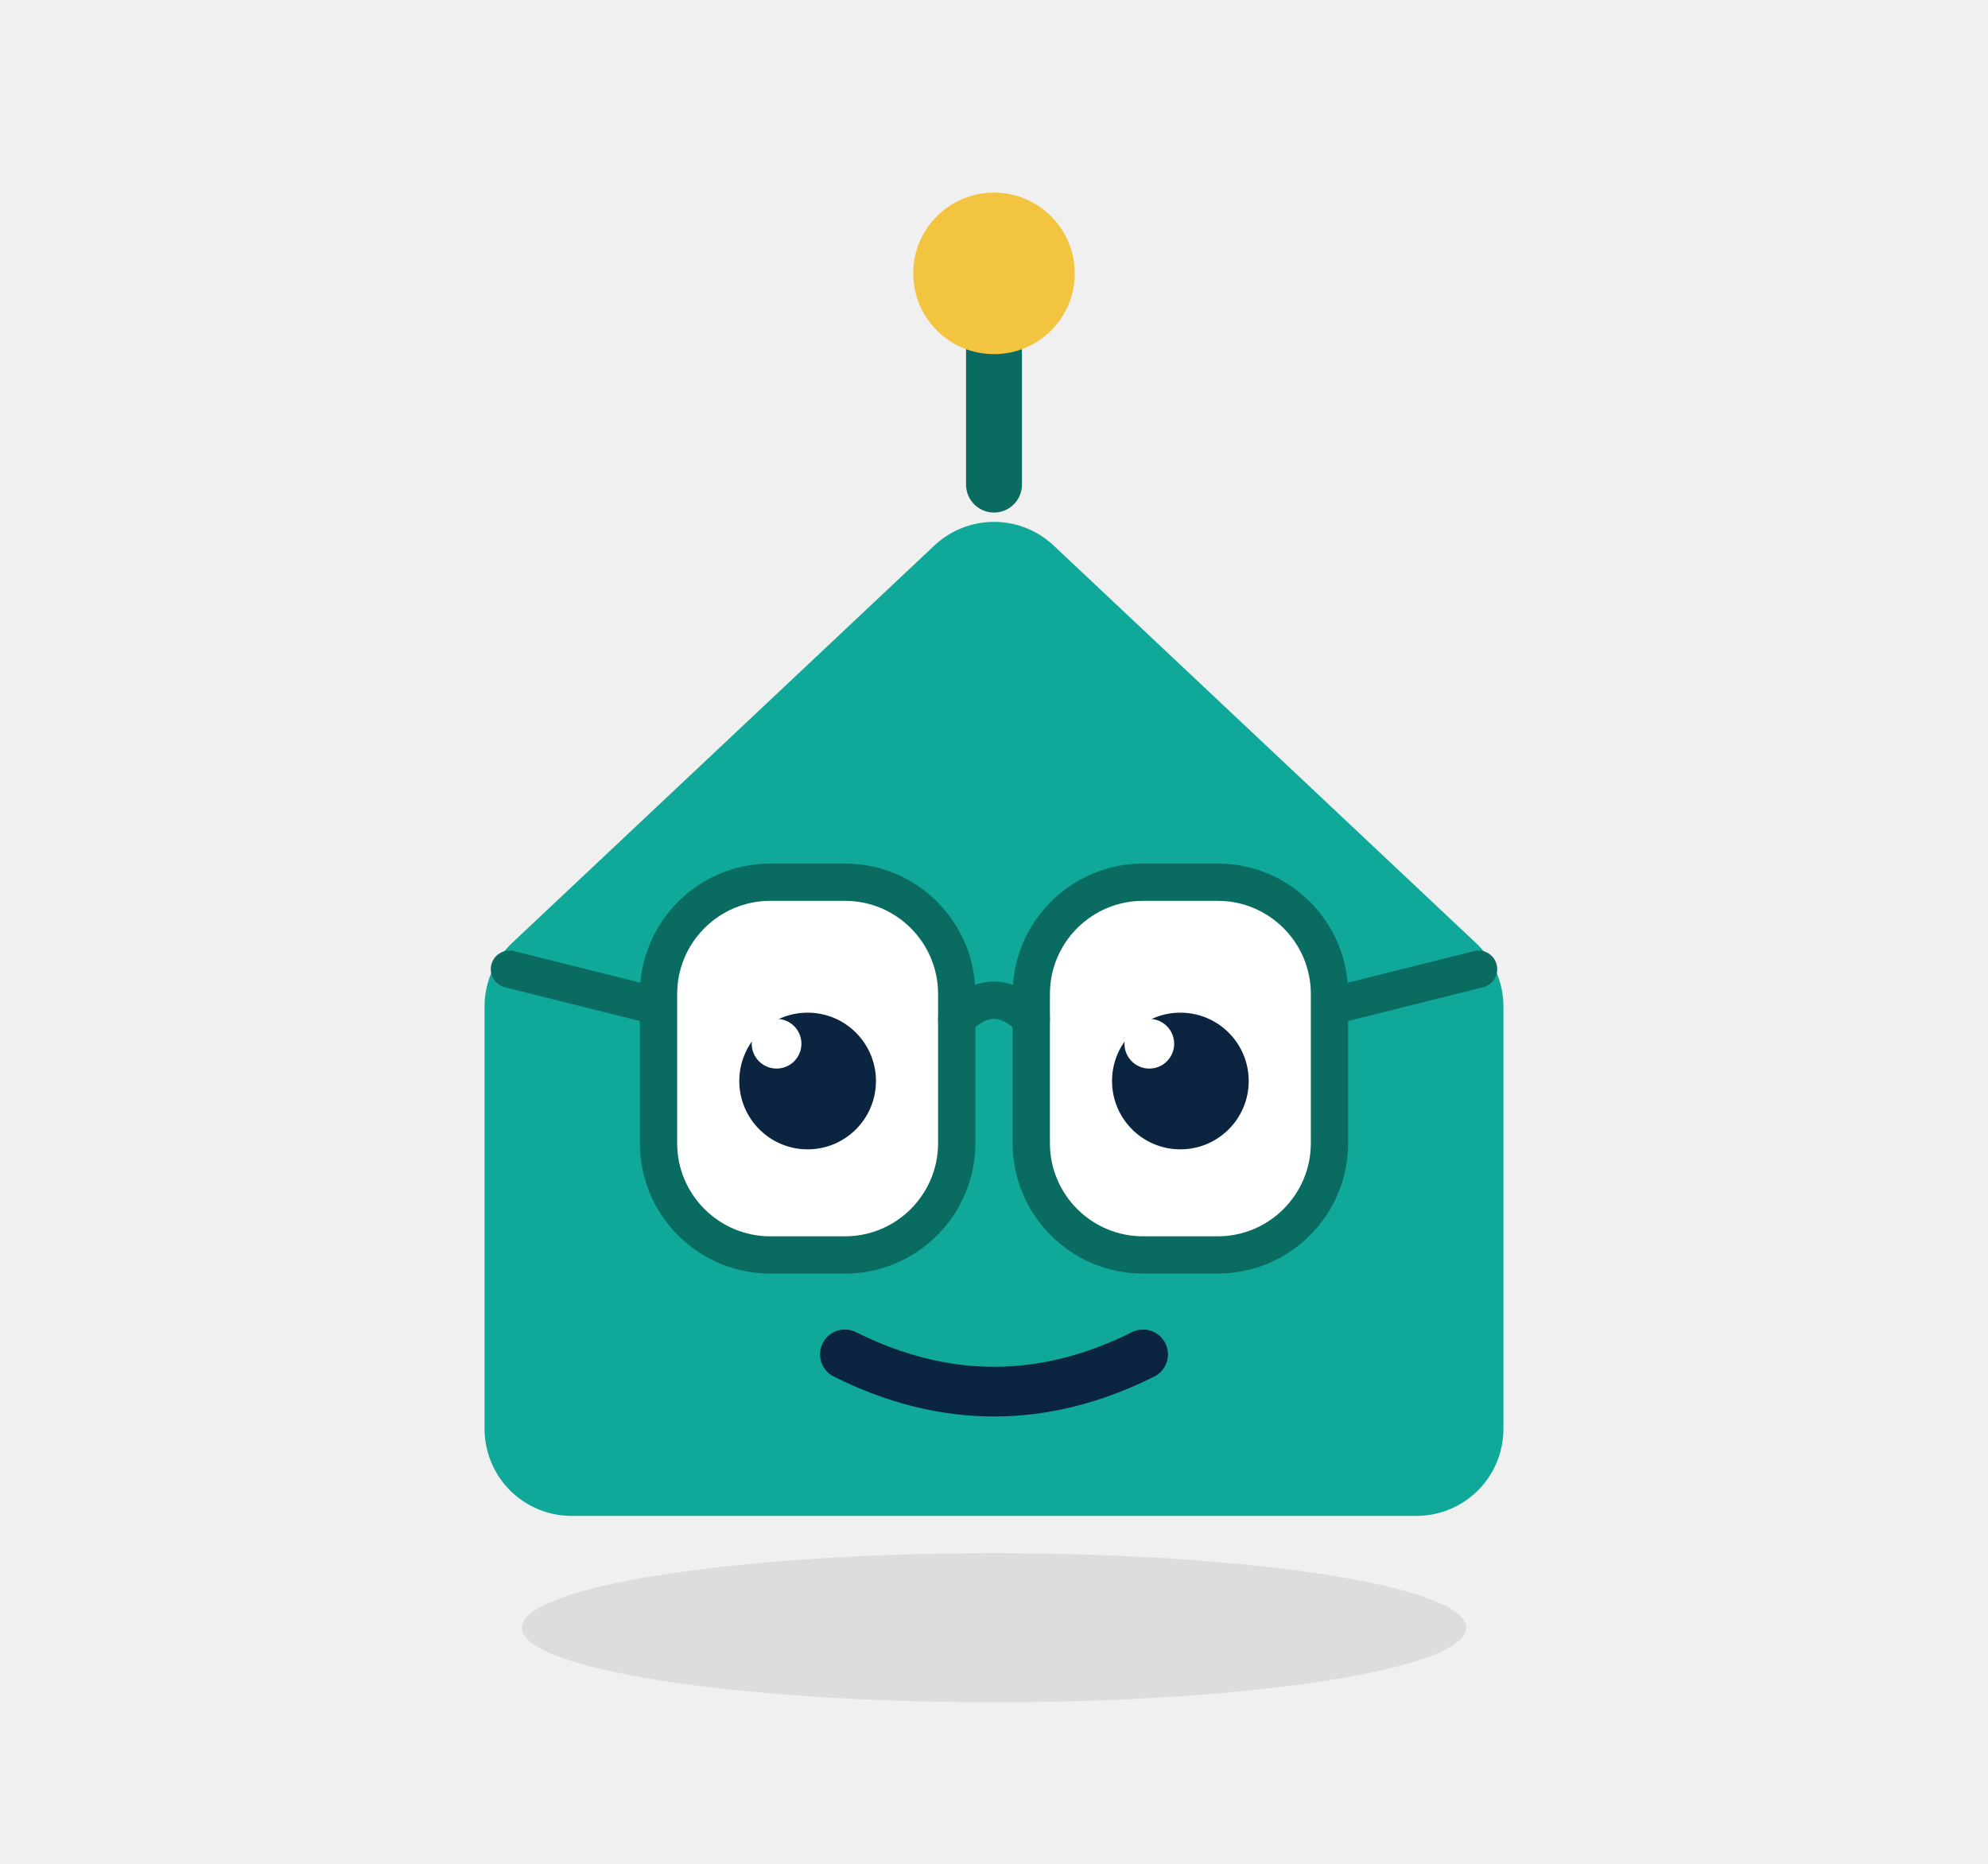
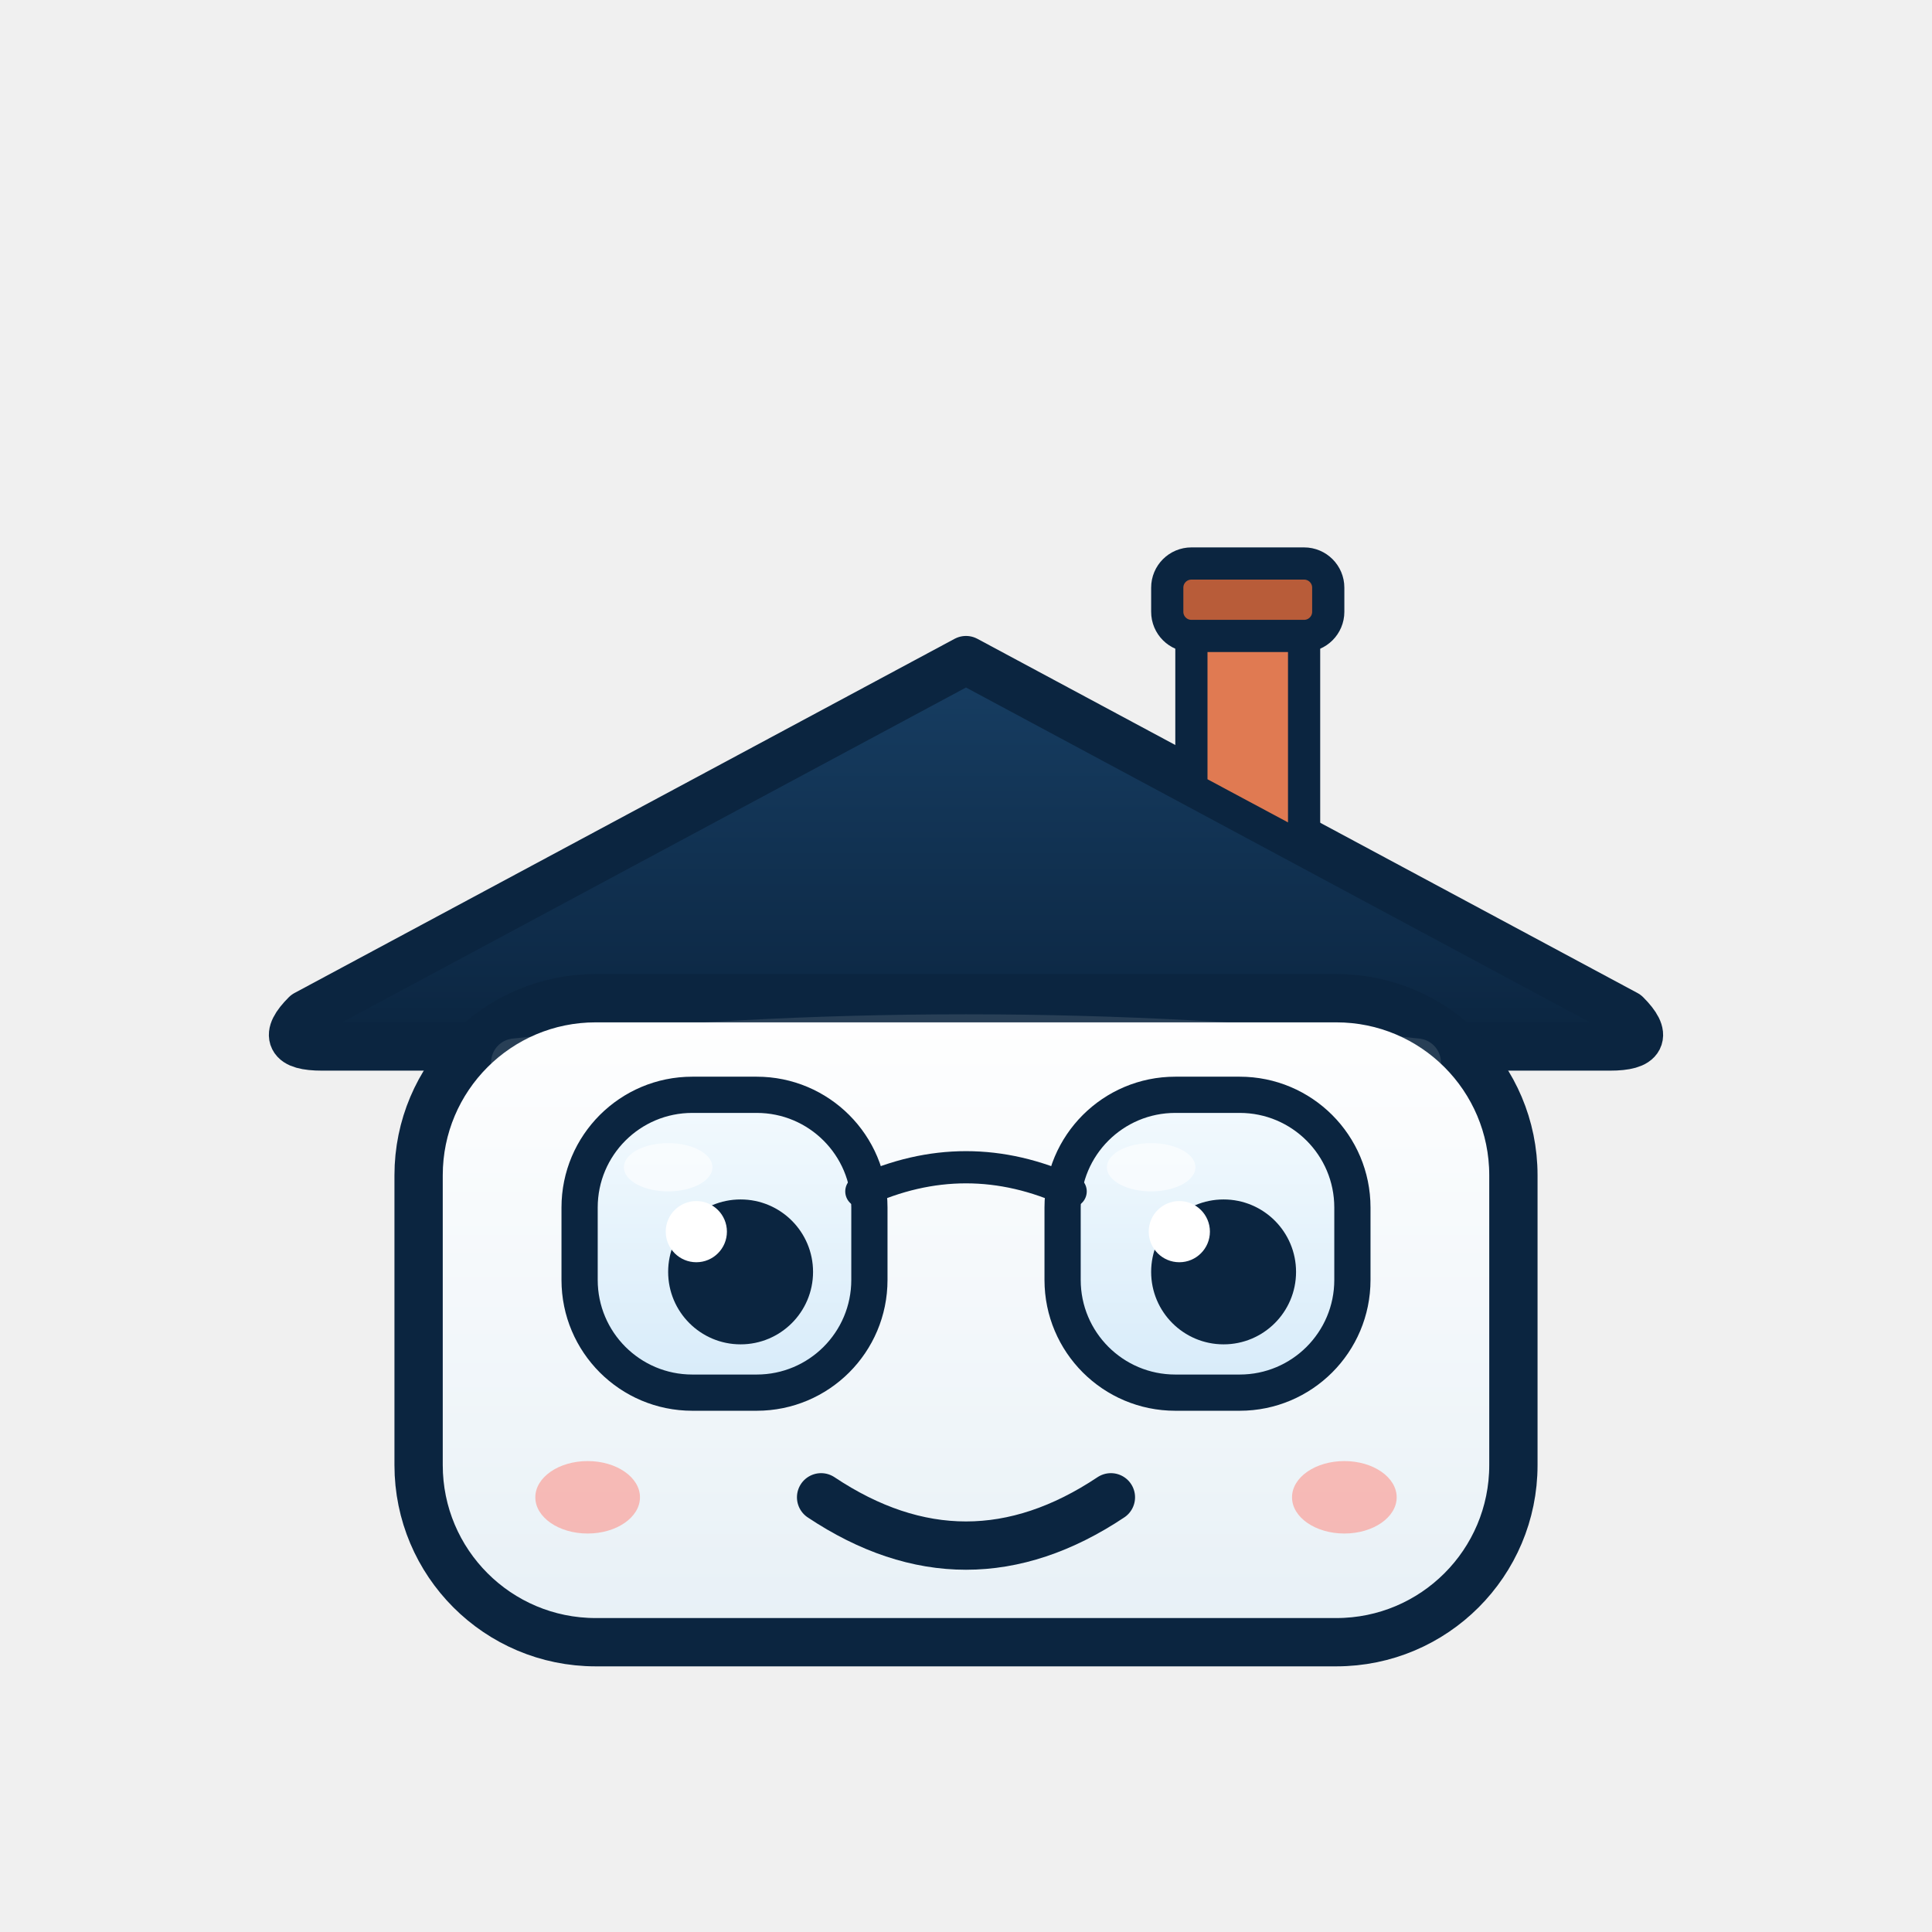
- <svg xmlns="http://www.w3.org/2000/svg" viewBox="40 15 160 150">
-   <style>
-     @keyframes a1-wiggle{0%,70%,100%{transform:rotate(0deg)}8%{transform:rotate(9deg)}20%{transform:rotate(-7deg)}32%{transform:rotate(4deg)}44%{transform:rotate(-2deg)}56%{transform:rotate(1deg)}}
-     .antenna{transform-box:fill-box;transform-origin:50% 100%;animation:a1-wiggle 3.8s ease-in-out infinite}
-     @keyframes a1-blink{0%,91%,100%{transform:scaleY(1)}94%{transform:scaleY(0.08)}97%{transform:scaleY(1)}}
-     .blink{transform-box:fill-box;transform-origin:center;animation:a1-blink 4.6s linear infinite}
-     @media (prefers-reduced-motion: reduce){.antenna,.blink{animation:none}}
-   </style>
-   <g>
-     <ellipse cx="120" cy="146" rx="38" ry="6" fill="#000000" fill-opacity="0.08" />
-     <g class="antenna">
-       <path d="M120 54 L120 42" stroke="#0A6B60" stroke-width="4.5" stroke-linecap="round" fill="none" />
-       <circle cx="120" cy="37" r="6.5" fill="#F2C440" />
-     </g>
-     <path d="M86 96 L120 64 L154 96 L154 130 L86 130 Z" fill="#0FA899" stroke="#0FA899" stroke-width="14" stroke-linejoin="round" />
-     <path d="M81 93 L93 96 M147 96 L159 93" stroke="#0A6B60" stroke-width="3" stroke-linecap="round" fill="none" />
-     <rect x="93" y="86" width="24" height="30" rx="9" fill="#FFFFFF" stroke="#0A6B60" stroke-width="3" />
-     <rect x="123" y="86" width="24" height="30" rx="9" fill="#FFFFFF" stroke="#0A6B60" stroke-width="3" />
-     <path d="M117 97 Q120 94 123 97" stroke="#0A6B60" stroke-width="3" stroke-linecap="round" fill="none" />
-     <g class="blink">
-       <circle cx="105" cy="102" r="5.5" fill="#0B2540" />
-       <circle cx="102.5" cy="99" r="2" fill="#FFFFFF" />
-     </g>
-     <g class="blink">
-       <circle cx="135" cy="102" r="5.5" fill="#0B2540" />
-       <circle cx="132.5" cy="99" r="2" fill="#FFFFFF" />
-     </g>
-     <path d="M108 124 Q120 130 132 124" stroke="#0B2540" stroke-width="4" stroke-linecap="round" fill="none" />
-   </g>
+ <svg xmlns="http://www.w3.org/2000/svg" viewBox="0 0 240 240">
+   <defs>
+     <linearGradient id="fb" x1="0" y1="0" x2="0" y2="1">
+       <stop offset="0" stop-color="#FFFFFF" />
+       <stop offset="1" stop-color="#E7F0F6" />
+     </linearGradient>
+     <linearGradient id="fr" x1="0" y1="0" x2="0" y2="1">
+       <stop offset="0" stop-color="#173E63" />
+       <stop offset="1" stop-color="#0B2540" />
+     </linearGradient>
+     <linearGradient id="fln" x1="0" y1="0" x2="0" y2="1">
+       <stop offset="0" stop-color="#F3FAFE" />
+       <stop offset="1" stop-color="#D7EBF9" />
+     </linearGradient>
+   </defs>
+   <path d="M38 126 L120 82 L202 126 Q206 130 200 130 L40 130 Q34 130 38 126 Z" fill="url(#fr)" stroke="#0B2540" stroke-width="6" stroke-linejoin="round" />
+   <rect x="52" y="124" width="136" height="80" rx="22" fill="url(#fb)" stroke="#0B2540" stroke-width="6" />
+   <path d="M64 132 Q120 126 176 132" stroke="#fff" stroke-width="6" opacity="0.12" fill="none" stroke-linecap="round" />
+   <path d="M148 77 Q148 74 151 74 L159 74 Q162 74 162 77 L162 105.5 L148 98 Z" fill="#E07A52" stroke="#0B2540" stroke-width="4" stroke-linejoin="round" />
+   <rect x="145" y="70" width="20" height="9" rx="3" fill="#B85C39" stroke="#0B2540" stroke-width="4" />
+   <rect x="72" y="136" width="36" height="37" rx="14" fill="url(#fln)" stroke="#0B2540" stroke-width="4.5" />
+   <ellipse cx="83" cy="145" rx="5.5" ry="3" fill="#fff" opacity="0.6" />
+   <rect x="132" y="136" width="36" height="37" rx="14" fill="url(#fln)" stroke="#0B2540" stroke-width="4.5" />
+   <ellipse cx="143" cy="145" rx="5.5" ry="3" fill="#fff" opacity="0.6" />
+   <path d="M107 148 Q120 142 133 148" fill="none" stroke="#0B2540" stroke-width="4" stroke-linecap="round" />
+   <circle cx="92" cy="158" r="9" fill="#0B2540" />
+   <circle cx="86.5" cy="153" r="3.8" fill="#fff" />
+   <circle cx="152" cy="158" r="9" fill="#0B2540" />
+   <circle cx="146.5" cy="153" r="3.8" fill="#fff" />
+   <ellipse cx="73" cy="186" rx="6.5" ry="4.5" fill="#FF8073" opacity="0.5" />
+   <ellipse cx="167" cy="186" rx="6.5" ry="4.5" fill="#FF8073" opacity="0.5" />
+   <path d="M102 186 Q120 198 138 186" fill="none" stroke="#0B2540" stroke-width="6" stroke-linecap="round" />
</svg>
